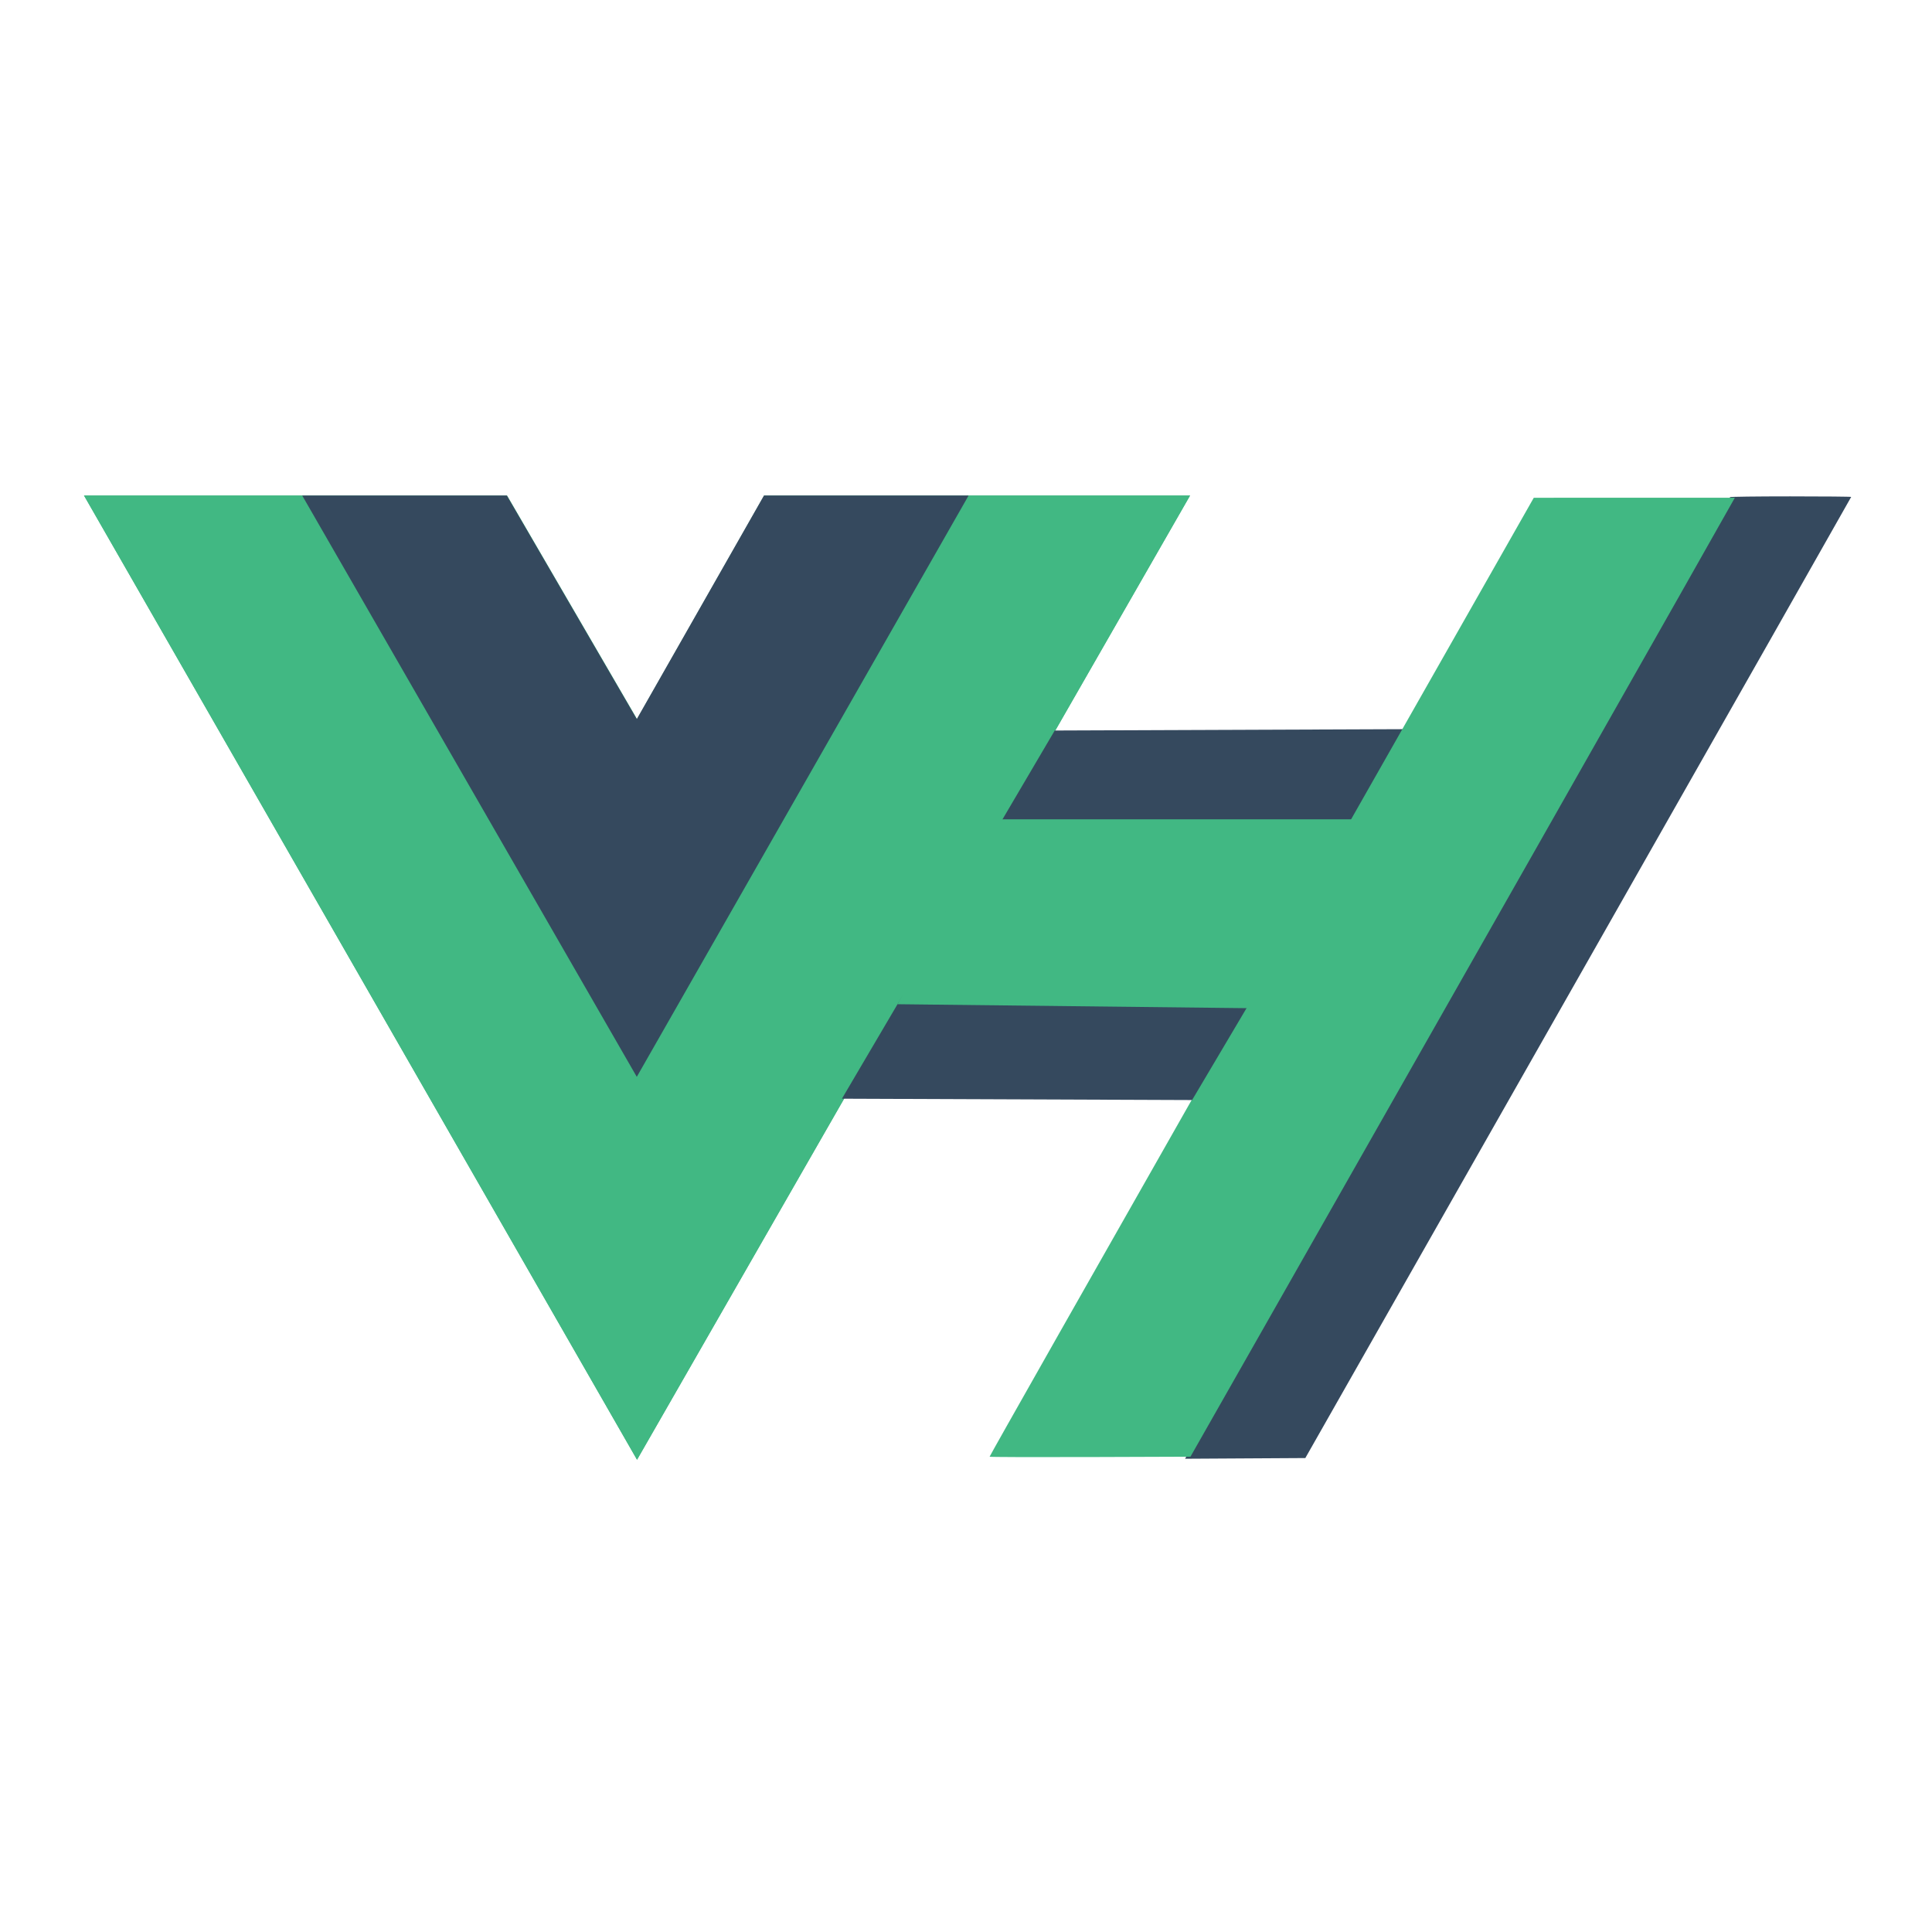
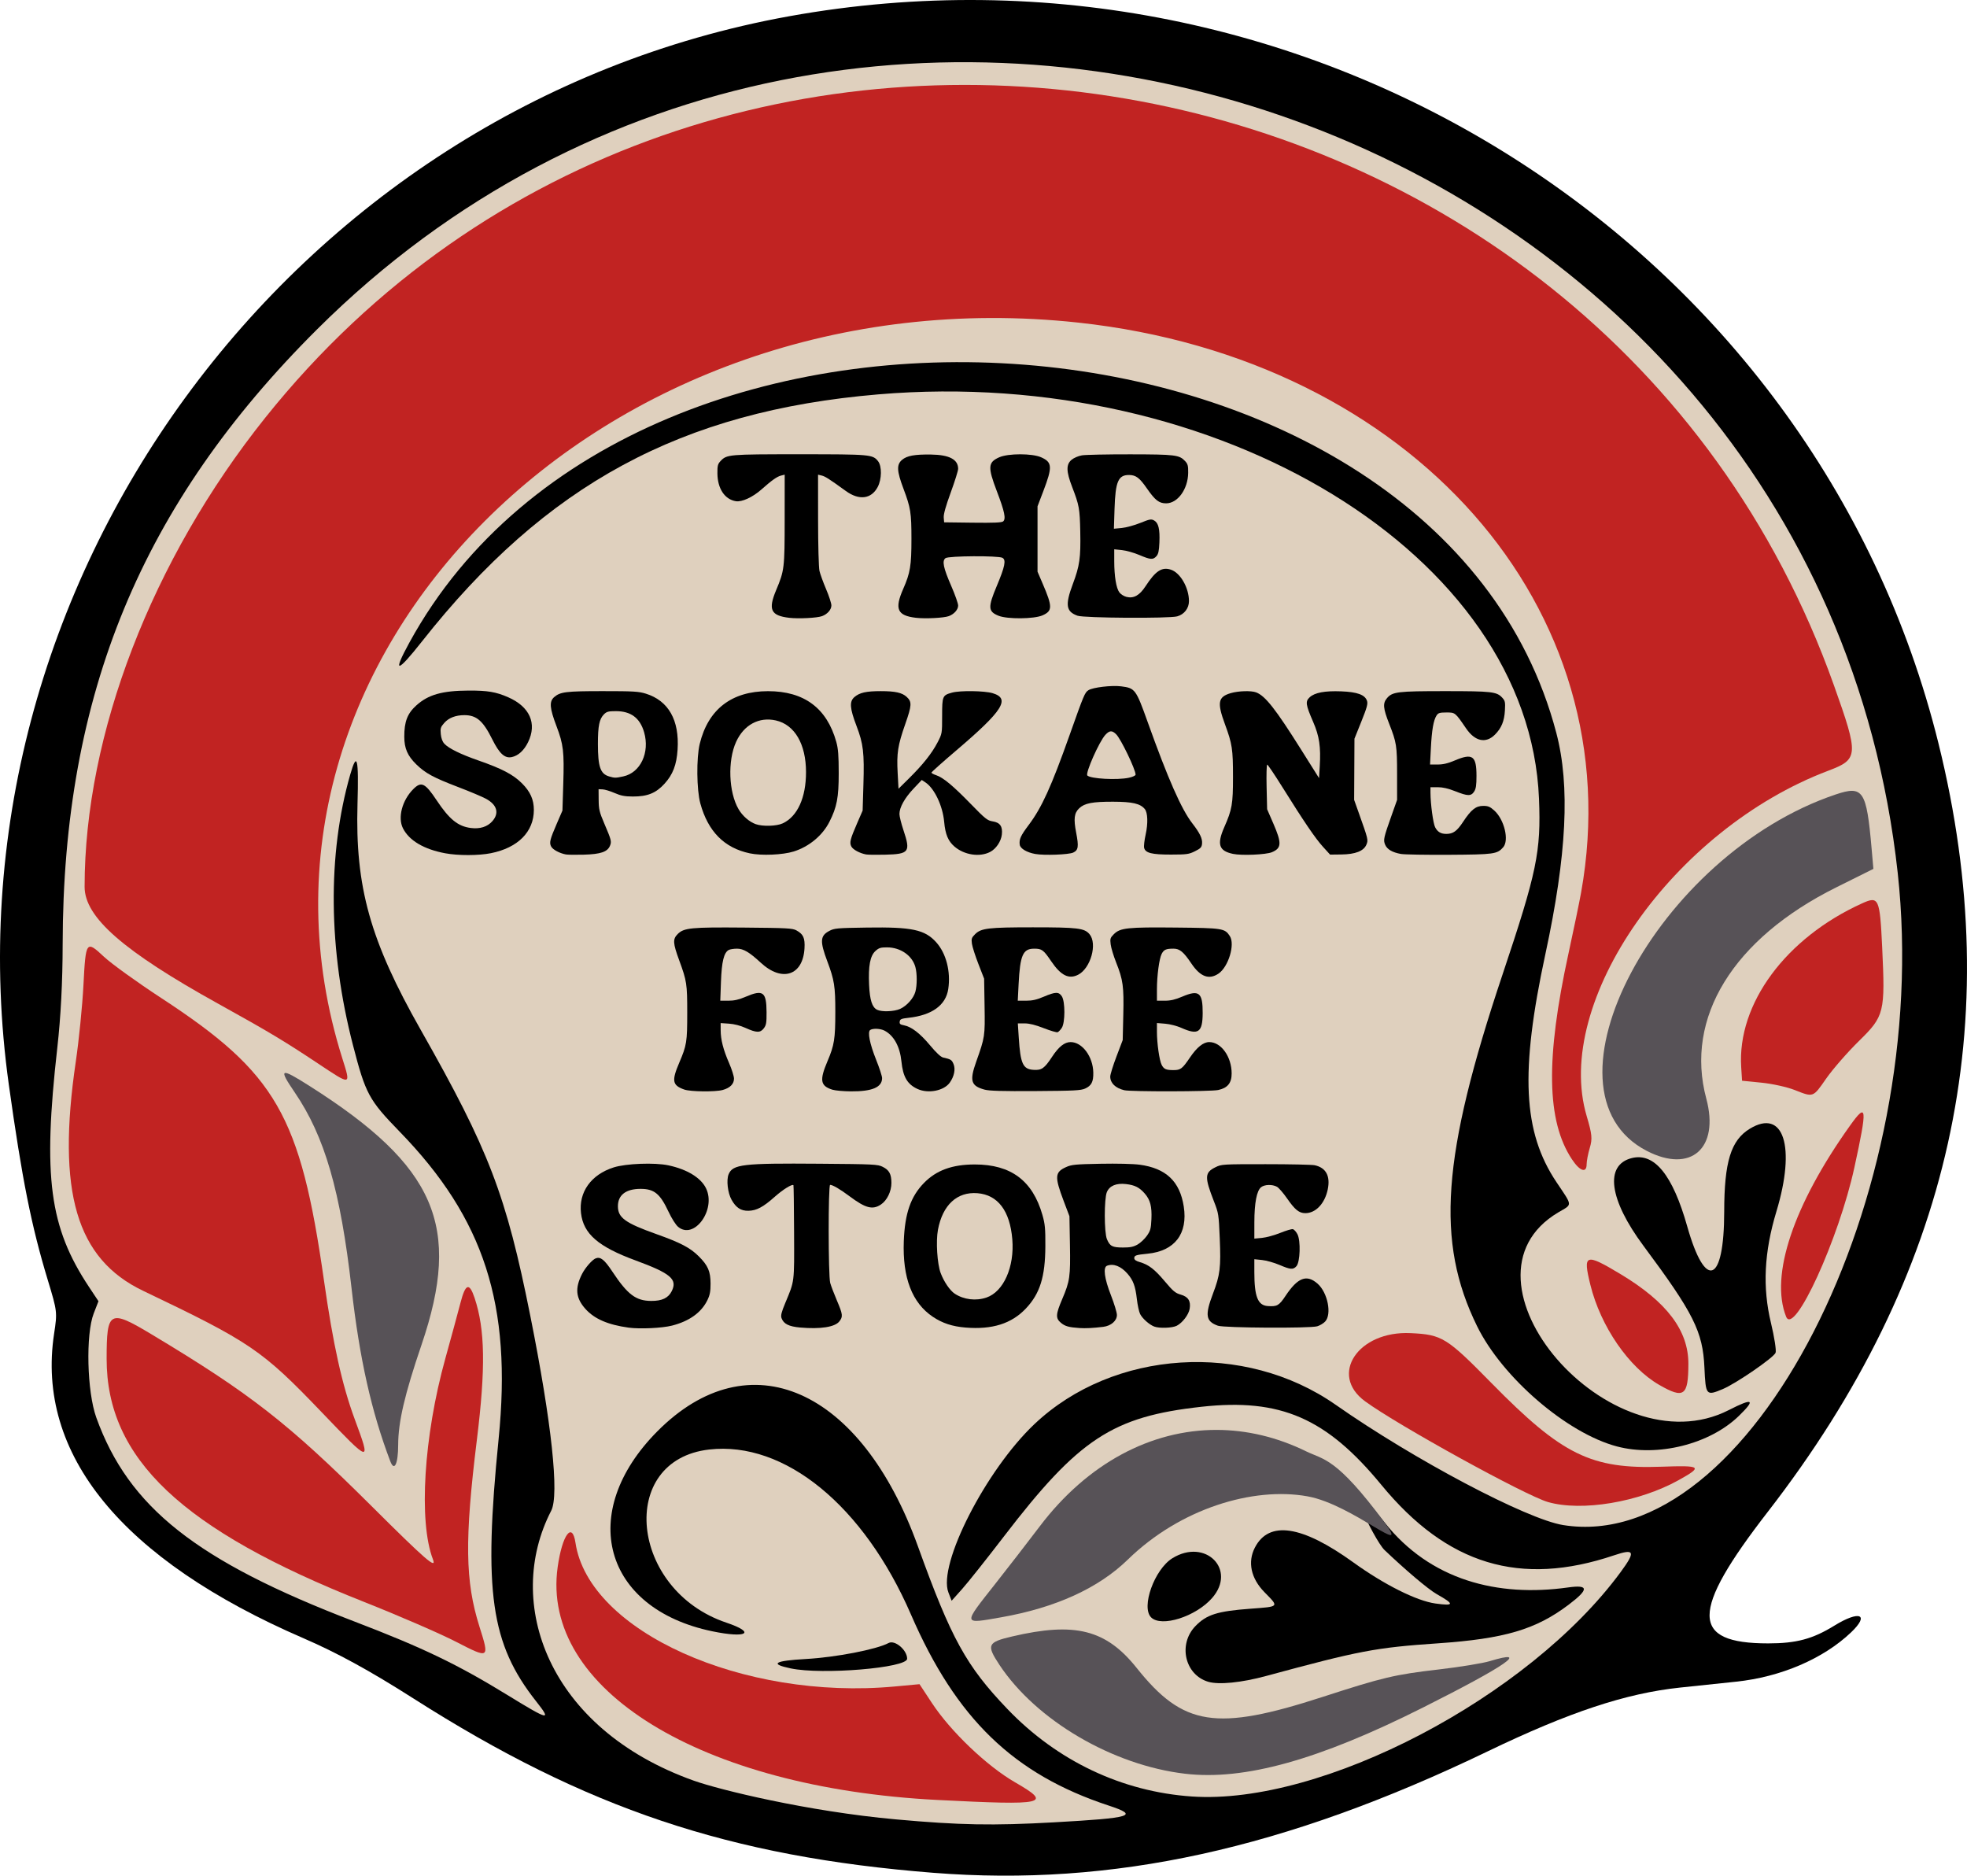
- <svg xmlns="http://www.w3.org/2000/svg" width="1200" height="1200" class="icon" viewBox="0 0 3280.944 2800">
-   <path fill="#41b883" d="M1645.332 601.004h375.675L1081.82 2238.478 142.636 601.004h718.477l220.708 379.704 216.013-379.704z" />
-   <path fill="#41b883" d="M142.636 601.004l939.185 1637.474 939.186-1637.474h-375.675l-563.51 982.484-568.208-982.484z" />
-   <path fill="#35495e" d="M513.188 601.004l568.207 987.23 563.511-987.23h-347.498l-216.013 379.704-220.708-379.704zM1607.792 1311.83l594.678 2.293 187.353-316.325-598.662 2.292zM2198.506 1909.57C2867.436 732.7 2939.502 605.426 2937.874 603.78c-.715-.723 45.303-1.314 102.262-1.314s103.562.428 103.562.951c0 .523-208.57 367.978-463.491 816.567L2216.715 2235.6l-102.1.596-102.102.596z" />
-   <path fill="#41b883" d="M1680.563 2233.328c0-1.34 168.208-298.145 440.375-777.048a4135645.775 4135645.775 0 00337.619-594.19l146.13-257.25 170.746-.04 170.747-.04-5.536 9.741c-3.044 5.358-43.727 77.302-90.407 159.875-85.356 150.992-337.562 595.163-656.602 1156.373l-172 302.559-170.536.588c-93.795.322-170.536.069-170.536-.567z" />
-   <path fill="#35495e" d="M1429.783 1625.351l594.679 2.292 187.353-316.324-598.662 2.292z" />
-   <path fill="#41b883" d="M1524.207 1464.903l608.285 6.877 173.746-320.909h-619.072z" />
+ <svg xmlns="http://www.w3.org/2000/svg" xmlns:xlink="http://www.w3.org/1999/xlink" version="1.1" id="svg1" width="715.024" height="681.729" viewBox="0 0 715.024 681.729" xml:space="preserve">
+   <defs id="defs1">
+     <color-profile name="sRGB-IEC61966-2.1" xlink:href="file:///C:/WINDOWS/system32/spool/drivers/color/sRGB%20Color%20Space%20Profile.icm" id="color-profile1" />
+     <linearGradient id="swatch3">
+       <stop style="stop-color:#000000;stop-opacity:1;" offset="0" id="stop3" />
+     </linearGradient>
+     <rect x="510.312" y="219.489" width="425.946" height="395.08" id="rect3" />
+     <rect x="508.94" y="212.63" width="442.407" height="412.913" id="rect2" />
+     <rect x="545.979" y="258.585" width="371.073" height="304.541" id="rect1" />
+     <linearGradient id="swatch18958">
+       <stop style="stop-color:#dfd0be;stop-opacity:1;" offset="0" id="stop18958" />
+     </linearGradient>
+     <linearGradient id="swatch18957" gradientTransform="matrix(1.0695587e-6,0,0,1.0695587e-6,1495.782,962.4759)">
+       <stop style="stop-color:#000000;stop-opacity:1;" offset="0" id="stop18957" />
+     </linearGradient>
+     <linearGradient id="swatch18956">
+       <stop style="stop-color:#c12322;stop-opacity:1;" offset="0" id="stop18956" />
+     </linearGradient>
+     <linearGradient id="swatch18955">
+       <stop style="stop-color:#575257;stop-opacity:1;" offset="0" id="stop18955" />
+     </linearGradient>
+     <linearGradient xlink:href="#swatch18956" id="linearGradient18956" x1="580.505" y1="681.764" x2="754.8" y2="681.764" gradientUnits="userSpaceOnUse" />
+     <linearGradient xlink:href="#swatch18957" id="linearGradient18957" x1="795.406" y1="652.329" x2="822.112" y2="652.329" gradientUnits="userSpaceOnUse" />
+     <linearGradient xlink:href="#swatch3" id="linearGradient3" x1="559.089" y1="393.673" x2="887.481" y2="393.673" gradientUnits="userSpaceOnUse" />
+     <linearGradient xlink:href="#swatch3" id="linearGradient4" gradientUnits="userSpaceOnUse" />
+   </defs>
+   <g id="g1" transform="translate(-378.2455,-75.69825)">
+     <g id="g120">
+       <path style="display:inline;fill:url(#swatch18957)" d="M 717.5,756.382 C 643.487,750.541 591.293,733.037 528.497,692.998 512.809,682.995 500.81,676.427 488.5,671.103 422.572,642.594 391.217,604.261 397.921,560.366 399.102,552.63 399.065,552.31 395.633,541 389.645,521.264 386.273,504.37 381.463,470 356.107,288.826 483.409,114.454 665,81.625 853.729,47.505 1037.905,164.012 1082.929,346 1107.986,447.282 1087.579,539.1 1020.89,625.142 992.595,661.648 992.621,673 1021,673 c 10.238,0 16.182,-1.593 24.041,-6.444 9.187,-5.67 12.992,-4.131 6.07,2.454 -10.088,9.597 -25.549,16.215 -41.86,17.919 -5.638,0.589 -14.781,1.55 -20.319,2.136 -19.657,2.08 -40.313,8.928 -69.868,23.162 -73.954,35.616 -136.406,49.296 -201.563,44.155 z" id="path18919" />
+       <path style="display:inline;fill:url(#swatch18958)" d="m 761.5,738.032 c 28.363,-1.587 30.98,-2.394 19.75,-6.092 C 746.72,720.57 725.813,700.369 709.386,662.5 692.226,622.942 663.468,599.424 636.059,602.535 c -33.562,3.809 -28.892,51.11 6.213,62.924 10.953,3.686 7.514,5.775 -5.156,3.133 -39.61,-8.259 -49.188,-43.165 -19.935,-72.65 33.374,-33.639 74.042,-15.696 94.748,41.804 12.078,33.539 17.551,43.482 32.546,59.128 18.09,18.876 41.632,30.036 67.025,31.773 47.312,3.237 122.41,-36.06 155.862,-81.558 5.528,-7.519 5.101,-8.623 -2.362,-6.107 -34.15,11.512 -60.706,3.478 -84.624,-25.603 -19.978,-24.291 -36.671,-31.537 -65.373,-28.378 -32.327,3.557 -44.599,11.617 -71.897,47.224 -6.208,8.098 -13.008,16.648 -15.11,19 l -3.822,4.276 -1.167,-3 c -3.942,-10.134 13.626,-44.515 31.276,-61.207 28.681,-27.125 76.418,-30.167 109.542,-6.981 28.48,19.936 69.42,41.571 82.668,43.687 C 1014.253,640.824 1080.984,510.763 1068.092,393 1038.032,118.399 690.654,-0.997 493.426,195.483 429.672,258.994 401.128,328.039 401.021,419 c -0.016,13.488 -0.681,26.315 -1.943,37.5 -5.31,47.034 -2.893,65.241 11.546,86.989 l 3.416,5.145 -1.724,4.433 c -2.962,7.617 -2.453,28.436 0.924,37.827 11.745,32.657 36.433,52.175 93.759,74.124 25.076,9.601 37.448,15.548 55.875,26.857 15.002,9.207 15.985,9.419 10.291,2.216 C 556.626,673.166 553.923,654.291 559.501,598.672 564.387,549.946 554.312,518.681 523.516,487 512.326,475.488 511.136,473.285 506.562,455.599 c -8.977,-34.708 -9.333,-69.318 -1.011,-98.349 2.486,-8.671 3.131,-6.077 2.65,10.64 -0.871,30.219 4.576,49.685 22.976,82.11 24.852,43.796 31.055,59.985 39.848,104 7.758,38.837 10.567,65.022 7.592,70.775 -17.259,33.376 -1.352,79.185 51.861,98.132 9.21,3.279 41.231,11.153 73.523,14.069 23.14,2.089 35.112,2.309 57.5,1.057 z" id="path18936" />
+       <path style="display:inline;fill:url(#swatch18956)" d="m 1030.587,471.855 c -2.702,-1.067 -8.102,-2.259 -12,-2.648 L 1011.5,468.5 l -0.312,-4.92 c -1.462,-23.074 16.212,-47.005 43.992,-59.57 6.014,-2.72 6.404,-1.862 7.253,15.976 1.128,23.702 0.806,25.008 -8.379,34.012 -4.209,4.126 -9.608,10.314 -11.999,13.752 -4.809,6.917 -4.568,6.831 -11.469,4.105 z" id="path18952" />
+       <path style="display:inline;fill:url(#swatch18955)" d="m 976.881,494.002 c -41.92,-21.648 3.74,-107.755 68.704,-129.563 9.915,-3.328 11.157,-1.458 12.999,19.56 l 0.657,7.5 -13.55,6.746 C 1008.246,416.888 990.604,445.582 998.5,475 c 4.852,18.076 -5.608,27.27 -21.619,19.002 z" id="path18951" />
+       <path style="display:inline;fill:url(#swatch18956)" d="m 949.669,497.076 c -9.235,-13.956 -9.614,-36.541 -1.256,-74.864 1.885,-8.642 3.941,-18.573 4.57,-22.07 C 971.546,296.926 891.38,206.052 770.209,192.952 597.471,174.278 456.818,314.855 502.674,460.344 c 3.165,10.042 3.364,9.999 -8.82,1.897 C 481.512,454.033 475.995,450.73 457.5,440.474 423.008,421.347 409,409.084 409,398.014 409,342.546 433.434,279.115 474.684,227.5 633.476,28.805 959.385,84.455 1044.928,324.87 c 9.045,25.422 8.954,26.776 -2.081,30.947 -56.391,21.314 -100.179,83.923 -87.817,125.564 1.943,6.545 2.107,8.223 1.123,11.507 -0.634,2.115 -1.152,4.805 -1.152,5.979 0,3.344 -2.486,2.509 -5.331,-1.79 z" id="path18950" />
+       <path style="display:inline;fill:url(#swatch18956)" d="m 1027.517,554.25 c -5.947,-14.94 2.669,-40.667 23.276,-69.5 6.119,-8.562 6.313,-6.647 1.545,15.25 -5.666,26.017 -21.918,61.54 -24.82,54.25 z" id="path18949" />
+       <path style="display:inline;fill:url(#swatch18957)" d="m 997.822,572.75 c -0.589,-13.079 -3.932,-19.755 -22.157,-44.25 -12.524,-16.832 -14.197,-29.393 -4.25,-31.889 8.222,-2.064 14.863,6.121 20.158,24.84 6.625,23.423 13.415,20.732 13.439,-5.326 0.017,-18.15 2.43,-25.985 9.292,-30.169 12.311,-7.506 16.818,6.47 9.689,30.044 -4.47,14.781 -5.102,27.593 -1.996,40.486 1.245,5.167 2.006,10.065 1.691,10.884 -0.679,1.769 -14.396,11.192 -19.236,13.214 -6.016,2.514 -6.172,2.328 -6.63,-7.834 z" id="path18948" />
+       <path style="display:inline;fill:url(#swatch18956);fill-opacity:1" d="m 981.439,579.078 c -11.073,-6.351 -21.34,-21.251 -25.076,-36.391 -2.782,-11.272 -1.853,-11.603 10.961,-3.902 16.866,10.137 24.69,20.487 24.663,32.625 -0.026,11.663 -1.595,12.804 -10.548,7.669 z" id="path18947" />
+       <path style="display:inline;fill:url(#swatch18957)" d="M 966,601.411 C 947.852,596.602 924.383,576.424 915.189,557.725 900.091,527.015 902.341,495.828 924.407,429.973 936.942,392.561 938.458,385.256 937.686,366 934.14,277.534 821.408,208.556 697.5,219.036 c -71.645,6.059 -120.837,32.687 -165.839,89.769 -9.193,11.66 -10.823,11.815 -4.595,0.437 82.982,-151.616 374.543,-128.629 416.924,32.872 5.043,19.218 3.802,44.242 -3.989,80.386 -9.226,42.805 -8.166,64.62 4.026,82.848 5.971,8.928 5.904,7.912 0.723,10.972 -41.115,24.281 18.909,93.885 61.971,71.862 8.805,-4.503 9.831,-3.889 3.607,2.156 C 999.753,600.61 980.822,605.338 966,601.411 Z" id="path18946" />
+       <path style="display:inline;fill:url(#swatch18956)" d="M 495.159,588.963 C 473.472,566.331 469.328,563.514 430.284,544.862 405.971,533.247 398.824,508.907 405.804,461.5 c 1.134,-7.7 2.383,-20.202 2.776,-27.782 0.835,-16.111 0.992,-16.327 7.455,-10.282 2.714,2.539 12.082,9.288 20.818,14.999 41.849,27.356 50.575,42.503 59.166,102.7 3.322,23.277 6.568,37.923 11.161,50.35 6.013,16.272 5.983,16.265 -12.021,-2.522 z" id="path18945" />
+       <path style="display:inline;fill:url(#swatch18955)" d="m 520.108,606.783 c -6.855,-18.03 -11.165,-37.274 -14.063,-62.792 -4.034,-35.516 -9.764,-55.266 -20.68,-71.278 -5.992,-8.79 -5.301,-9.093 5.341,-2.346 46.035,29.183 55.457,50.944 40.761,94.132 -6.128,18.007 -8.459,27.989 -8.481,36.315 -0.019,7.026 -1.392,9.874 -2.877,5.968 z" id="path18944" />
+       <path style="display:inline;fill:url(#swatch18956);fill-opacity:1" d="M 940.9,621.612 C 932.695,619.243 886.239,593.649 874.445,585 861.259,575.331 871.951,559.335 891,560.234 c 11.479,0.542 13.086,1.536 29.5,18.241 25.613,26.069 36.141,31.234 61.779,30.31 14.489,-0.522 15.065,-0.065 6.159,4.883 -14.45,8.029 -35.225,11.501 -47.539,7.944 z" id="path18943" />
+       <path style="display:inline;fill:url(#linearGradient18957)" d="m 796.688,663.546 c -3.726,-3.726 1.218,-17.471 7.734,-21.497 12.003,-7.418 23.508,4.129 14.423,14.476 -5.939,6.764 -18.449,10.729 -22.156,7.021 z" id="path18942" />
+       <path style="display:inline;fill:url(#swatch18956)" d="m 544,672.409 c -5.775,-2.976 -20.85,-9.508 -33.5,-14.516 -66.127,-26.179 -93.52,-52.065 -93.494,-88.352 0.012,-17.509 1.017,-18.053 16.35,-8.855 35.942,21.561 49.714,32.315 80.047,62.508 19.615,19.525 23.666,23.036 22.215,19.252 -5.254,-13.691 -3.339,-44.734 4.5,-72.946 2.139,-7.7 4.622,-16.83 5.518,-20.29 1.82,-7.033 3.218,-7.501 5.142,-1.723 3.809,11.439 4.032,25.464 0.817,51.516 -4.48,36.301 -4.274,51.412 0.925,67.867 3.718,11.77 3.654,11.811 -8.519,5.538 z" id="path18941" />
+       <path style="display:inline;fill:url(#swatch18957)" d="m 665.699,682.096 c -7.838,-1.644 -6.024,-2.772 5.506,-3.422 10.908,-0.615 25.677,-3.471 30.048,-5.81 2.292,-1.227 6.747,2.548 6.747,5.716 0,3.339 -30.899,5.907 -42.301,3.515 z" id="path18940" />
+       <path d="m 881.496,639.033 c 7.394,7.073 15.914,14.31 18.996,16.049 6.559,3.701 6.475,4.377 -0.424,3.428 -6.844,-0.941 -18.623,-6.836 -29.896,-14.965 -18.688,-13.474 -30.642,-15.269 -35.762,-5.369 -2.715,5.251 -1.439,11.201 3.479,16.211 5.355,5.456 5.556,5.219 -5.139,6.016 -11.994,0.893 -15.899,2.125 -19.939,6.293 -6.414,6.618 -3.872,17.727 4.635,20.256 3.866,1.149 12.059,0.329 21.055,-2.109 34.013,-9.218 39.733,-10.305 62.5,-11.869 24.128,-1.658 35.529,-5.021 47.4,-13.984 7.506,-5.667 7.464,-7.394 -0.15,-6.322 -25.625,3.605 -50.11,-2.626 -66.75,-23.688 -18.526,-23.45 -3.634,6.582 -0.004,10.055 z" style="display:inline;fill:url(#swatch18957)" id="path18953" />
+       <path style="display:inline;fill:url(#swatch18955);fill-opacity:1" d="m 809,720.371 c -26.315,-3.089 -54.123,-19.407 -67.461,-39.588 -4.784,-7.239 -4.352,-8.199 4.643,-10.306 22.874,-5.358 34.126,-2.504 45.291,11.49 16.899,21.179 28.862,23.04 67.527,10.501 22.055,-7.152 26.2,-8.132 42.333,-10.002 7.586,-0.879 15.902,-2.239 18.48,-3.021 14.92,-4.528 6.076,1.613 -24.313,16.88 -37.97,19.076 -64.948,26.576 -86.5,24.047 z" id="path18938" />
+       <path style="display:inline;fill:url(#linearGradient18956);fill-opacity:1" d="m 719,729.907 c -85.933,-4.385 -144.319,-40.205 -138.032,-84.681 1.656,-11.712 5.292,-16.646 6.472,-8.779 4.821,32.146 60.833,57.347 116.06,52.217 l 9,-0.836 4.5,6.836 c 6.824,10.367 20.008,22.939 30.239,28.836 13.683,7.887 11.308,8.425 -28.239,6.407 z" id="path18937" />
+       <path d="m 820.533,595.408 c -23.839,-0.046 -46.977,12.128 -64.357,35.092 -4.163,5.5 -11.531,15.02 -16.373,21.156 -11.608,14.711 -11.682,14.328 2.316,11.873 19.811,-3.475 35.431,-10.585 46.098,-20.986 19.076,-18.601 45.578,-26.537 65.322,-22.99 16.459,2.957 37.993,22.944 27.961,9.426 -17.596,-23.711 -22.06,-22.652 -28.5,-25.799 -10.65,-5.204 -21.631,-7.751 -32.467,-7.771 z" style="display:inline;fill:url(#swatch18955);fill-opacity:1" id="path18954" />
+     </g>
+     <g id="g119">
+       <path style="display:inline;fill:url(#swatch18957);fill-rule:evenodd;stroke:none;stroke-width:0.485" d="m 665.124,300.243 c -6.697,-0.79 -7.719,-2.956 -4.744,-10.05 2.999,-7.152 3.093,-7.929 3.101,-25.796 l 0.008,-16.179 -1.334,0.333 c -1.461,0.365 -3.356,1.708 -7.089,5.023 -3.203,2.844 -7.127,4.65 -9.329,4.293 -4.042,-0.656 -6.647,-4.571 -6.706,-10.076 -0.03,-2.803 0.129,-3.439 1.128,-4.504 2.275,-2.427 2.9,-2.481 28.665,-2.481 25.873,0 26.677,0.071 28.608,2.526 1.425,1.812 1.358,6.545 -0.133,9.365 -2.323,4.393 -6.747,4.953 -11.57,1.465 -6.097,-4.41 -7.519,-5.321 -8.781,-5.623 l -1.334,-0.319 0.012,16.422 c 0.007,9.288 0.225,17.345 0.502,18.547 0.27,1.169 1.355,4.159 2.413,6.644 1.058,2.485 1.923,5.146 1.923,5.913 0,1.522 -1.428,3.159 -3.395,3.891 -1.79,0.666 -8.537,1.009 -11.945,0.607 z" id="path101" />
+       <path style="fill:url(#swatch18957);fill-rule:evenodd;stroke:none;stroke-width:0.485" d="m 711.2,300.243 c -6.818,-0.804 -7.853,-3.178 -4.605,-10.559 2.533,-5.755 2.97,-8.42 2.97,-18.104 0,-9.49 -0.294,-11.34 -2.897,-18.248 -2.446,-6.491 -2.554,-8.783 -0.496,-10.515 1.769,-1.488 4.57,-1.998 10.508,-1.913 6.657,0.096 9.86,1.782 9.86,5.19 0,0.677 -1.211,4.547 -2.692,8.6 -1.826,4.999 -2.645,7.929 -2.546,9.108 l 0.146,1.738 10.366,0.131 c 7.662,0.097 10.554,-0.025 11.086,-0.466 1.085,-0.901 0.522,-3.609 -2.272,-10.92 -3.375,-8.832 -3.254,-10.567 0.864,-12.388 3.259,-1.442 11.944,-1.442 15.203,0 4.066,1.799 4.179,3.475 0.825,12.264 l -2.121,5.558 v 11.883 11.883 l 1.874,4.365 c 3.603,8.393 3.596,9.886 -0.058,11.502 -3.064,1.355 -12.816,1.439 -16.017,0.137 -3.791,-1.541 -3.877,-3.056 -0.614,-10.812 2.975,-7.073 3.458,-9.485 2.049,-10.239 -1.535,-0.822 -19.535,-0.715 -20.68,0.122 -1.328,0.971 -0.809,3.479 2.102,10.165 1.368,3.141 2.486,6.319 2.486,7.062 0,1.476 -1.456,3.125 -3.395,3.847 -1.79,0.666 -8.537,1.009 -11.945,0.607 z" id="path102" />
+       <path style="fill:url(#swatch18957);fill-rule:evenodd;stroke:none;stroke-width:0.485" d="m 769.948,299.488 c -4.209,-1.493 -4.571,-3.929 -1.712,-11.54 2.475,-6.588 2.892,-9.532 2.696,-19.025 -0.173,-8.393 -0.397,-9.624 -2.943,-16.217 -2.185,-5.658 -2.242,-8.189 -0.222,-9.889 0.816,-0.687 2.469,-1.399 3.759,-1.619 1.266,-0.216 9.176,-0.383 17.579,-0.37 16.378,0.025 17.821,0.203 19.935,2.458 0.987,1.053 1.156,1.704 1.119,4.309 -0.084,5.89 -3.822,11.045 -8.008,11.045 -2.582,0 -3.993,-1.095 -7.008,-5.438 -2.672,-3.849 -3.977,-4.836 -6.433,-4.862 -3.972,-0.043 -5,2.334 -5.318,12.302 l -0.231,7.227 2.851,-0.269 c 1.568,-0.148 4.593,-0.972 6.722,-1.831 3.486,-1.407 3.989,-1.496 5.062,-0.893 1.572,0.882 2.108,3.138 1.903,8.01 -0.128,3.045 -0.378,4.187 -1.09,4.973 -1.229,1.357 -2.129,1.292 -6.226,-0.451 -1.902,-0.81 -4.728,-1.605 -6.279,-1.767 l -2.82,-0.295 0.003,4.313 c 0.004,5.494 0.707,9.794 1.856,11.343 0.496,0.668 1.645,1.404 2.554,1.635 2.642,0.672 4.78,-0.517 6.968,-3.875 3.643,-5.59 5.943,-7.088 9.224,-6.005 3.426,1.131 6.555,6.581 6.555,11.419 0,2.61 -1.713,4.831 -4.275,5.542 -2.925,0.812 -33.838,0.617 -36.223,-0.229 z" id="path103" />
+       <path style="fill:url(#swatch18957);fill-rule:evenodd;stroke:none;stroke-width:0.485" d="m 540.055,385.824 c -7.722,-1.453 -13.044,-4.596 -15.313,-9.043 -1.986,-3.894 -0.33,-10.203 3.748,-14.282 2.898,-2.898 4.278,-2.237 8.47,4.058 4.6,6.908 7.73,9.456 12.373,10.072 3.353,0.445 6.086,-0.411 7.895,-2.471 2.568,-2.925 1.705,-5.951 -2.323,-8.143 -1.344,-0.731 -5.89,-2.646 -10.102,-4.255 -9.008,-3.44 -11.908,-5.008 -15.21,-8.224 -3.191,-3.108 -4.375,-5.821 -4.388,-10.056 -0.017,-5.476 1.126,-8.458 4.365,-11.384 4.337,-3.918 9.386,-5.356 18.972,-5.403 6.934,-0.034 9.991,0.48 14.423,2.423 7.865,3.449 10.562,9.541 7.236,16.34 -1.468,3 -3.558,4.911 -5.92,5.41 -2.546,0.538 -4.489,-1.227 -7.078,-6.431 -3.36,-6.755 -5.732,-8.811 -10.165,-8.811 -3.156,0 -5.676,0.976 -7.303,2.83 -1.326,1.51 -1.461,1.947 -1.259,4.055 0.148,1.544 0.602,2.761 1.309,3.514 1.615,1.719 5.881,3.813 12.395,6.083 8.546,2.979 12.633,5.124 15.808,8.299 3.026,3.026 4.32,5.918 4.32,9.653 0,7.956 -5.77,13.77 -15.621,15.743 -4.467,0.895 -11.943,0.905 -16.632,0.022 z" id="path104" />
+       <path style="fill:url(#swatch18957);fill-rule:evenodd;stroke:none;stroke-width:0.485" d="m 583.948,386.255 c -2.288,-0.426 -4.738,-1.742 -5.341,-2.868 -0.752,-1.405 -0.477,-2.52 2.075,-8.419 l 2.018,-4.666 0.301,-9.7 c 0.364,-11.73 0.056,-14.341 -2.48,-21.018 -2.477,-6.523 -2.664,-8.936 -0.816,-10.527 2.212,-1.903 4.292,-2.158 17.659,-2.161 11.119,-0.002 13.055,0.112 15.656,0.921 8.226,2.56 12.23,9.616 11.535,20.328 -0.361,5.557 -1.713,9.078 -4.776,12.429 -3.109,3.402 -6.181,4.639 -11.477,4.623 -2.947,-0.009 -4.358,-0.28 -6.651,-1.277 -1.601,-0.696 -3.565,-1.291 -4.365,-1.322 l -1.455,-0.057 0.034,3.88 c 0.03,3.415 0.27,4.432 2.005,8.488 2.617,6.121 2.75,6.637 2.101,8.204 -0.915,2.208 -3.398,3.052 -9.475,3.22 -2.934,0.081 -5.881,0.045 -6.548,-0.079 z m 20.87,-28.368 c 6.252,-1.341 9.708,-8.688 7.561,-16.074 -1.504,-5.173 -4.815,-7.643 -10.245,-7.643 -2.714,0 -3.367,0.173 -4.344,1.151 -1.68,1.68 -2.195,4.197 -2.195,10.732 0,8.357 0.882,10.918 4.078,11.846 2.051,0.596 2.316,0.595 5.146,-0.012 z" id="path105" />
+       <path style="fill:url(#swatch18957);fill-rule:evenodd;stroke:none;stroke-width:0.485" d="m 650.831,385.855 c -9.276,-1.946 -15.207,-7.923 -18.01,-18.15 -1.35,-4.928 -1.465,-16.522 -0.214,-21.652 3.061,-12.554 11.604,-19.143 24.819,-19.143 13.11,0 21.379,6.137 24.815,18.416 0.694,2.479 0.883,4.915 0.886,11.398 0.005,8.844 -0.662,12.326 -3.387,17.691 -2.527,4.974 -7.403,9.018 -12.978,10.763 -3.973,1.243 -11.676,1.572 -15.931,0.679 z m 11.93,-10.896 c 5.375,-2.494 8.497,-9.366 8.48,-18.666 -0.018,-10.176 -4.131,-17.202 -10.972,-18.747 -6.099,-1.377 -11.614,1.595 -14.436,7.779 -3.138,6.877 -2.719,18.324 0.896,24.491 1.434,2.448 3.862,4.567 6.205,5.417 2.499,0.906 7.589,0.764 9.827,-0.274 z" id="path106" />
+       <path style="fill:url(#swatch18957);fill-rule:evenodd;stroke:none;stroke-width:0.485" d="m 693.074,386.254 c -2.287,-0.426 -4.738,-1.742 -5.341,-2.868 -0.755,-1.41 -0.46,-2.607 2.086,-8.469 l 2.005,-4.616 0.282,-9.458 c 0.346,-11.623 -0.028,-14.791 -2.517,-21.315 -2.442,-6.401 -2.621,-8.87 -0.758,-10.472 1.882,-1.619 4.274,-2.158 9.578,-2.158 5.258,0 7.741,0.548 9.409,2.078 1.957,1.795 1.896,3.046 -0.481,9.828 -2.739,7.817 -3.176,10.61 -2.784,17.83 l 0.311,5.734 3.841,-3.794 c 5.017,-4.957 8.278,-9.063 10.342,-13.023 1.662,-3.188 1.673,-3.251 1.673,-9.646 0,-7.241 0.117,-7.514 3.638,-8.477 2.905,-0.794 11.742,-0.669 14.696,0.208 6.592,1.958 3.803,6.35 -13.246,20.863 -4.932,4.198 -8.968,7.803 -8.968,8.011 0,0.208 0.767,0.631 1.704,0.94 2.552,0.842 6.137,3.819 12.603,10.466 5.236,5.382 6.03,6.015 7.914,6.312 2.727,0.429 3.7,1.821 3.363,4.809 -0.28,2.485 -2.111,5.195 -4.261,6.307 -3.787,1.958 -9.357,1.124 -12.932,-1.936 -2.328,-1.993 -3.35,-4.43 -3.768,-8.985 -0.54,-5.896 -3.56,-12.225 -6.867,-14.392 l -1.286,-0.843 -2.984,3.149 c -3.227,3.406 -5.127,6.824 -5.127,9.22 0,0.831 0.655,3.464 1.455,5.853 2.669,7.968 2.107,8.718 -6.691,8.931 -3.122,0.075 -6.222,0.036 -6.889,-0.088 z" id="path107" />
+       <path style="fill:url(#swatch18957);fill-rule:evenodd;stroke:none;stroke-width:0.485" d="m 754.539,386.076 c -3.053,-0.552 -5.405,-1.96 -5.608,-3.358 -0.28,-1.938 0.331,-3.286 3.256,-7.175 4.756,-6.325 8.196,-13.884 14.854,-32.643 5.245,-14.777 5.537,-15.473 6.852,-16.335 1.583,-1.037 8.445,-1.85 11.914,-1.411 5.058,0.64 5.361,1.05 9.648,13.029 7.357,20.56 12.235,31.632 16.181,36.728 2.795,3.61 3.746,5.589 3.567,7.427 -0.127,1.314 -0.512,1.726 -2.575,2.751 -2.206,1.097 -2.995,1.206 -8.73,1.213 -6.975,0.007 -9.279,-0.569 -9.749,-2.439 -0.153,-0.61 0.094,-2.784 0.549,-4.83 0.902,-4.055 0.773,-7.971 -0.307,-9.278 -1.643,-1.99 -4.482,-2.648 -11.509,-2.667 -7.513,-0.021 -10.375,0.53 -12.323,2.372 -1.834,1.734 -2.094,3.822 -1.112,8.908 0.974,5.038 0.783,6.323 -1.065,7.199 -1.622,0.769 -10.583,1.099 -13.844,0.509 z m 34.058,-27.696 c 1.349,-0.289 2.449,-0.796 2.449,-1.129 0,-1.864 -5.319,-12.924 -7.045,-14.65 -1.5,-1.5 -2.42,-1.458 -3.941,0.178 -2.225,2.394 -7.361,13.978 -6.554,14.785 1.199,1.199 10.87,1.722 15.092,0.816 z" id="path108" />
+       <path style="fill:url(#swatch18957);fill-rule:evenodd;stroke:none;stroke-width:0.485" d="m 826.452,386.049 c -5.15,-1.083 -5.918,-3.461 -3.151,-9.755 2.815,-6.402 3.15,-8.336 3.15,-18.152 0,-10.195 -0.278,-12.027 -2.908,-19.174 -2.914,-7.92 -2.545,-9.969 2.044,-11.332 2.795,-0.83 7.459,-0.975 9.266,-0.288 3.336,1.268 7.036,5.973 16.369,20.813 l 6.511,10.353 0.256,-4.291 c 0.423,-7.095 -0.149,-10.962 -2.384,-16.11 -2.747,-6.329 -2.909,-7.472 -1.273,-8.988 1.827,-1.693 5.485,-2.381 11.44,-2.152 5.849,0.225 8.633,1.24 9.386,3.422 0.376,1.089 0.021,2.396 -2.049,7.55 l -2.503,6.232 -0.059,11.123 -0.059,11.123 1.554,4.365 c 3.6,10.109 3.616,10.178 2.906,11.894 -0.967,2.336 -4.01,3.527 -9.148,3.583 l -4.06,0.044 -2.564,-2.817 c -2.783,-3.058 -6.926,-9.147 -14.813,-21.772 -2.783,-4.454 -5.245,-8.11 -5.472,-8.124 -0.227,-0.014 -0.327,3.631 -0.223,8.099 l 0.19,8.124 2.284,5.261 c 3.071,7.075 2.976,8.883 -0.544,10.361 -2.138,0.898 -10.967,1.278 -14.147,0.609 z" id="path109" />
+       <path style="fill:url(#swatch18957);fill-rule:evenodd;stroke:none;stroke-width:0.485" d="m 887.515,386.079 c -3.161,-0.563 -5.055,-1.676 -5.764,-3.386 -0.713,-1.722 -0.555,-2.434 2.373,-10.693 l 1.978,-5.578 -0.004,-9.458 c -0.004,-10.189 -0.197,-11.416 -2.862,-18.188 -2.225,-5.655 -2.385,-7.448 -0.827,-9.299 1.982,-2.356 3.861,-2.584 21.25,-2.581 16.807,0.003 18.653,0.212 20.626,2.34 1.087,1.173 1.182,1.612 1.011,4.69 -0.215,3.871 -1.269,6.424 -3.626,8.781 -3.309,3.309 -7.244,2.468 -10.463,-2.234 -4.008,-5.854 -3.966,-5.82 -7.166,-5.82 -2.451,0 -2.984,0.162 -3.59,1.091 -1.11,1.702 -1.734,5.268 -2.065,11.808 l -0.305,6.016 h 2.769 c 1.993,0 3.727,-0.408 6.188,-1.455 6.483,-2.759 7.925,-1.744 7.925,5.578 0,3.403 -0.196,4.707 -0.86,5.72 -1.115,1.702 -2.32,1.677 -6.9,-0.143 -2.501,-0.993 -4.505,-1.455 -6.318,-1.455 h -2.655 l 0.008,2.061 c 0.017,4.054 0.971,11.1 1.692,12.495 0.879,1.699 2.088,2.419 4.065,2.419 2.472,0 3.869,-1.003 6.087,-4.37 2.941,-4.465 4.646,-5.815 7.341,-5.815 1.77,0 2.472,0.297 4.027,1.702 3.633,3.282 5.446,10.844 3.203,13.359 -2.198,2.465 -3.244,2.61 -19.634,2.714 -8.403,0.053 -16.281,-0.082 -17.507,-0.3 z" id="path110" />
+       <path style="fill:url(#swatch18957);fill-rule:evenodd;stroke:none;stroke-width:0.485" d="m 626.96,471.694 c -4.324,-1.542 -4.619,-3.153 -1.794,-9.766 2.708,-6.339 2.894,-7.501 2.894,-18.147 0,-10.479 -0.164,-11.55 -2.912,-19.034 -2.309,-6.286 -2.391,-7.724 -0.549,-9.565 2.263,-2.263 4.854,-2.514 24.189,-2.348 15.528,0.134 17.536,0.24 18.941,1.008 2.542,1.389 3.173,2.782 2.96,6.536 -0.561,9.887 -8.145,12.39 -15.877,5.242 -4.171,-3.856 -6.303,-5.119 -8.645,-5.119 -1.178,0 -2.538,0.212 -3.021,0.471 -1.754,0.939 -2.559,4.228 -2.822,11.533 l -0.249,6.911 h 2.926 c 2.168,0 3.812,-0.377 6.345,-1.455 6.29,-2.677 7.507,-1.774 7.551,5.599 0.023,3.903 -0.117,4.728 -1.004,5.896 -1.281,1.687 -2.674,1.65 -6.707,-0.178 -1.822,-0.826 -4.052,-1.398 -5.946,-1.526 l -3.031,-0.204 0.008,2.603 c 0.01,3.453 0.939,7.067 3.081,11.982 0.969,2.224 1.762,4.751 1.762,5.614 0,1.936 -1.454,3.388 -4.123,4.115 -2.734,0.745 -11.718,0.637 -13.976,-0.168 z" id="path111" />
+       <path style="fill:url(#swatch18957);fill-rule:evenodd;stroke:none;stroke-width:0.485" d="m 680.832,471.753 c -4.39,-1.376 -4.741,-3.411 -1.788,-10.351 2.484,-5.837 2.843,-8.09 2.848,-17.895 0.005,-9.326 -0.356,-11.611 -2.908,-18.405 -2.74,-7.295 -2.616,-9.286 0.691,-11.04 1.87,-0.992 2.778,-1.073 13.794,-1.236 16.269,-0.241 20.949,0.754 25.081,5.328 3.634,4.022 5.35,10.659 4.397,17.008 -0.883,5.89 -5.897,9.522 -14.446,10.465 -2.623,0.289 -3.08,0.485 -3.206,1.37 -0.119,0.832 0.17,1.092 1.491,1.34 2.752,0.516 5.866,2.894 9.52,7.269 2.309,2.764 3.93,4.272 4.799,4.465 2.787,0.619 3.119,0.828 3.761,2.365 0.775,1.856 0.244,4.481 -1.364,6.744 -2.118,2.98 -7.852,4.102 -11.754,2.301 -3.689,-1.702 -5.259,-4.398 -5.824,-9.996 -0.546,-5.412 -2.748,-9.418 -6.156,-11.198 -1.458,-0.762 -4.157,-0.893 -5.17,-0.251 -1.069,0.677 -0.214,4.99 2.17,10.944 1.17,2.923 2.128,5.875 2.128,6.561 0,3.342 -3.625,4.88 -11.364,4.821 -2.686,-0.021 -5.7,-0.293 -6.698,-0.606 z m 24.615,-29.361 c 2.445,-1.111 4.882,-3.852 5.544,-6.236 0.652,-2.348 0.652,-6.651 0,-8.999 -1.157,-4.165 -5.4,-7.111 -10.27,-7.13 -2.363,-0.009 -3.002,0.19 -4.249,1.323 -1.925,1.749 -2.616,5.436 -2.302,12.284 0.256,5.573 1.103,8.198 2.932,9.082 1.714,0.828 6.192,0.654 8.345,-0.324 z" id="path112" />
+       <path style="fill:url(#swatch18957);fill-rule:evenodd;stroke:none;stroke-width:0.485" d="m 736.118,471.726 c -4.934,-1.359 -5.481,-3.184 -3.026,-10.101 3.19,-8.988 3.231,-9.262 3.055,-20.221 l -0.161,-9.99 -2.076,-5.335 c -1.142,-2.934 -2.204,-6.251 -2.361,-7.371 -0.252,-1.798 -0.119,-2.202 1.134,-3.455 2.201,-2.201 4.802,-2.512 21.016,-2.512 16.328,0 18.745,0.293 20.601,2.5 2.911,3.459 0.42,12.375 -4.112,14.718 -3.394,1.755 -6.288,0.32 -9.808,-4.865 -2.837,-4.178 -3.397,-4.593 -6.204,-4.593 -4.095,0 -5.122,2.34 -5.657,12.899 l -0.305,6.016 h 3.011 c 2.263,0 3.861,-0.362 6.431,-1.455 4.268,-1.816 5.467,-1.842 6.58,-0.143 1.241,1.894 1.23,9.561 -0.017,11.465 -0.482,0.737 -1.164,1.45 -1.515,1.584 -0.351,0.135 -2.625,-0.532 -5.054,-1.481 -3.026,-1.183 -5.203,-1.726 -6.914,-1.726 h -2.498 l 0.342,5.272 c 0.609,9.39 1.514,11.362 5.33,11.611 2.993,0.195 3.98,-0.496 6.781,-4.749 2.416,-3.668 4.522,-5.339 6.732,-5.342 4.221,-0.006 8.139,5.264 8.246,11.089 0.061,3.348 -0.658,4.753 -2.974,5.804 -1.531,0.695 -4.053,0.822 -18.027,0.911 -12.161,0.077 -16.827,-0.056 -18.552,-0.531 z" id="path113" />
+       <path style="fill:url(#swatch18957);fill-rule:evenodd;stroke:none;stroke-width:0.485" d="m 786.923,471.946 c -3.224,-0.778 -5.093,-2.601 -5.093,-4.97 0,-0.728 1.019,-4.008 2.265,-7.288 l 2.265,-5.964 0.213,-9.144 c 0.242,-10.372 -0.078,-12.72 -2.597,-19.065 -0.936,-2.358 -1.831,-5.311 -1.988,-6.563 -0.259,-2.061 -0.151,-2.412 1.142,-3.706 2.316,-2.316 4.94,-2.597 22.592,-2.42 17.04,0.171 17.735,0.281 19.576,3.091 1.973,3.01 -0.517,11.238 -4.134,13.663 -3.443,2.309 -6.607,1.125 -9.835,-3.68 -2.858,-4.254 -4.242,-5.401 -6.518,-5.401 -2.704,0 -3.485,0.345 -4.288,1.898 -0.898,1.738 -1.719,7.911 -1.719,12.93 v 4.087 h 2.859 c 2.106,0 3.778,-0.391 6.345,-1.483 6.102,-2.597 7.459,-1.499 7.424,6.006 -0.033,6.997 -1.597,8.089 -7.696,5.372 -1.641,-0.731 -4.168,-1.387 -5.901,-1.531 l -3.031,-0.252 v 3.184 c 0,4.221 0.885,10.413 1.719,12.027 0.803,1.552 1.583,1.898 4.29,1.898 2.598,0 3.202,-0.462 6.007,-4.593 2.536,-3.735 4.859,-5.592 6.995,-5.592 4.339,0 8.149,5.34 8.149,11.421 0,3.46 -1.473,5.269 -4.885,6.001 -2.725,0.585 -31.781,0.646 -34.158,0.072 z" id="path114" />
+       <path style="fill:url(#swatch18957);fill-rule:evenodd;stroke:none;stroke-width:0.485" d="m 606.743,558.234 c -7.497,-1.032 -12.411,-3.156 -15.661,-6.772 -3.547,-3.945 -3.903,-7.544 -1.26,-12.725 1.188,-2.33 3.738,-5.228 5.012,-5.7 1.715,-0.635 3.148,0.515 5.988,4.805 5.555,8.39 8.579,10.67 14.173,10.689 3.932,0.013 6.194,-1.07 7.437,-3.561 2.153,-4.315 -0.388,-6.466 -13.209,-11.181 -13.516,-4.971 -18.885,-9.628 -19.776,-17.156 -0.905,-7.641 3.659,-14.027 11.888,-16.634 4.48,-1.419 14.893,-1.813 19.876,-0.751 6.813,1.452 11.825,4.514 13.688,8.363 3.75,7.747 -4.345,18.874 -10.168,13.975 -0.851,-0.716 -2.33,-3.05 -3.458,-5.456 -3.089,-6.593 -5.212,-8.328 -10.189,-8.328 -5.31,0 -8.221,2.232 -8.221,6.305 0,4.185 2.641,6.096 14.029,10.152 8.738,3.112 12.225,4.938 15.332,8.03 3.389,3.373 4.302,5.478 4.314,9.948 0.008,2.864 -0.237,4.145 -1.151,6.022 -2.181,4.478 -6.544,7.62 -12.816,9.23 -3.611,0.927 -11.729,1.31 -15.827,0.746 z" id="path115" />
+       <path style="fill:url(#swatch18957);fill-rule:evenodd;stroke:none;stroke-width:0.485" d="m 669.133,558.2 c -4.145,-0.363 -6.046,-1.323 -6.798,-3.434 -0.33,-0.927 -0.02,-2.168 1.381,-5.528 3.396,-8.147 3.258,-7.036 3.185,-25.658 -0.037,-9.328 -0.141,-17.034 -0.232,-17.125 -0.491,-0.491 -3.84,1.592 -6.818,4.242 -4.199,3.737 -6.605,5.014 -9.542,5.067 -2.754,0.049 -4.516,-1.105 -6.147,-4.025 -1.384,-2.478 -1.921,-7.153 -1.06,-9.232 1.507,-3.639 5.121,-4.06 32.997,-3.842 19.939,0.156 21.204,0.219 23.034,1.134 2.357,1.18 3.14,2.63 3.149,5.838 0.009,3.086 -1.591,6.376 -3.823,7.859 -3.009,2 -5.569,1.335 -11.286,-2.93 -3.563,-2.658 -6.216,-4.22 -7.169,-4.22 -0.72,0 -0.69,33.033 0.032,35.648 0.295,1.067 1.385,3.931 2.422,6.364 2.166,5.078 2.26,5.884 0.891,7.624 -1.607,2.042 -6.86,2.862 -14.215,2.217 z" id="path116" />
+       <path style="fill:url(#swatch18957);fill-rule:evenodd;stroke:none;stroke-width:0.485" d="m 729.207,558.206 c -4.778,-0.393 -8.368,-1.574 -11.85,-3.899 -7.561,-5.049 -11.08,-14.22 -10.57,-27.547 0.385,-10.052 2.508,-16.168 7.325,-21.102 4.514,-4.624 10.296,-6.727 18.489,-6.727 13.136,0 21.007,5.876 24.574,18.345 0.947,3.31 1.1,4.939 1.068,11.381 -0.054,11.124 -1.958,17.209 -7.078,22.623 -5.221,5.52 -12.215,7.726 -21.958,6.926 z m 7.62,-10.904 c 6.235,-2.124 10.235,-11.138 9.402,-21.182 -0.858,-10.339 -5.255,-16.149 -12.676,-16.744 -7.402,-0.594 -12.66,4.277 -14.354,13.299 -0.787,4.194 -0.266,12.418 0.998,15.752 1.204,3.175 3.368,6.338 5.124,7.489 3.293,2.158 7.688,2.687 11.506,1.386 z" id="path117" />
+       <path style="fill:url(#swatch18957);fill-rule:evenodd;stroke:none;stroke-width:0.485" d="m 770.675,558.385 c -3.913,-0.262 -5.283,-0.646 -6.776,-1.902 -1.975,-1.662 -1.901,-3.058 0.454,-8.571 2.805,-6.564 3.034,-8.179 2.827,-19.867 l -0.183,-10.3 -2.101,-5.558 c -3.33,-8.809 -3.217,-10.45 0.849,-12.289 2.017,-0.912 3.377,-1.045 12.525,-1.22 5.976,-0.115 11.924,0.027 14.24,0.338 9.597,1.292 14.626,6.055 16.045,15.197 1.536,9.899 -3.274,16.179 -13.136,17.152 -4.208,0.415 -4.858,0.628 -4.858,1.59 0,0.623 0.61,1.062 2.061,1.484 3.219,0.938 5.336,2.575 9.089,7.032 2.977,3.535 3.799,4.217 5.741,4.765 2.731,0.771 3.721,2.347 3.245,5.167 -0.359,2.126 -2.603,5.071 -4.685,6.147 -1.623,0.839 -6.332,1.006 -8.204,0.291 -1.775,-0.678 -4.251,-2.875 -5.107,-4.53 -0.404,-0.781 -0.941,-3.236 -1.193,-5.456 -0.535,-4.709 -1.336,-6.862 -3.444,-9.263 -2.38,-2.71 -5.073,-3.747 -7.407,-2.851 -1.495,0.574 -0.959,4.625 1.415,10.697 1.2,3.07 2.183,6.308 2.183,7.195 0,2.118 -2.137,3.972 -4.974,4.315 -3.719,0.45 -6.391,0.585 -8.607,0.437 z m 21.078,-30.346 c 1.056,-0.598 2.583,-2.031 3.393,-3.184 1.288,-1.832 1.496,-2.589 1.651,-6.011 0.211,-4.657 -0.417,-7.061 -2.451,-9.378 -1.939,-2.209 -3.573,-3.029 -6.784,-3.407 -3.534,-0.415 -6,0.619 -6.962,2.921 -1.011,2.421 -0.995,14.659 0.023,17.095 1.073,2.568 1.963,3.034 5.815,3.042 2.633,0.006 3.826,-0.237 5.315,-1.08 z" id="path118" />
+       <path style="fill:url(#swatch18957);fill-rule:evenodd;stroke:none;stroke-width:0.485" d="m 820.963,557.54 c -4.42,-1.577 -4.769,-3.823 -1.801,-11.626 2.599,-6.834 2.926,-9.501 2.475,-20.167 -0.369,-8.727 -0.427,-9.095 -2.122,-13.434 -3.446,-8.821 -3.374,-10.436 0.549,-12.368 2.225,-1.096 2.548,-1.116 18.27,-1.116 8.803,0 16.817,0.172 17.81,0.383 4.108,0.872 5.76,3.934 4.749,8.803 -1.061,5.112 -4.371,8.614 -8.14,8.614 -2.275,0 -3.774,-1.212 -6.684,-5.403 -1.348,-1.941 -2.985,-3.826 -3.638,-4.187 -1.681,-0.931 -4.524,-0.848 -5.779,0.168 -1.572,1.273 -2.424,5.709 -2.433,12.666 l -0.008,6.009 2.789,-0.264 c 1.534,-0.145 4.495,-0.952 6.58,-1.794 2.085,-0.842 4.159,-1.462 4.608,-1.379 0.449,0.084 1.211,0.915 1.693,1.848 1.226,2.371 0.981,10.121 -0.367,11.611 -1.206,1.333 -2.122,1.263 -6.205,-0.474 -1.902,-0.81 -4.728,-1.605 -6.279,-1.767 l -2.82,-0.295 v 4.61 c 0,8.973 1.243,12.149 4.86,12.414 3.399,0.248 4.128,-0.166 6.459,-3.669 4.465,-6.711 7.701,-7.949 11.668,-4.466 3.67,3.222 5.247,11.106 2.754,13.763 -0.647,0.689 -1.957,1.47 -2.91,1.735 -2.797,0.777 -33.816,0.592 -36.08,-0.216 z" id="path119" />
+     </g>
+   </g>
</svg>
